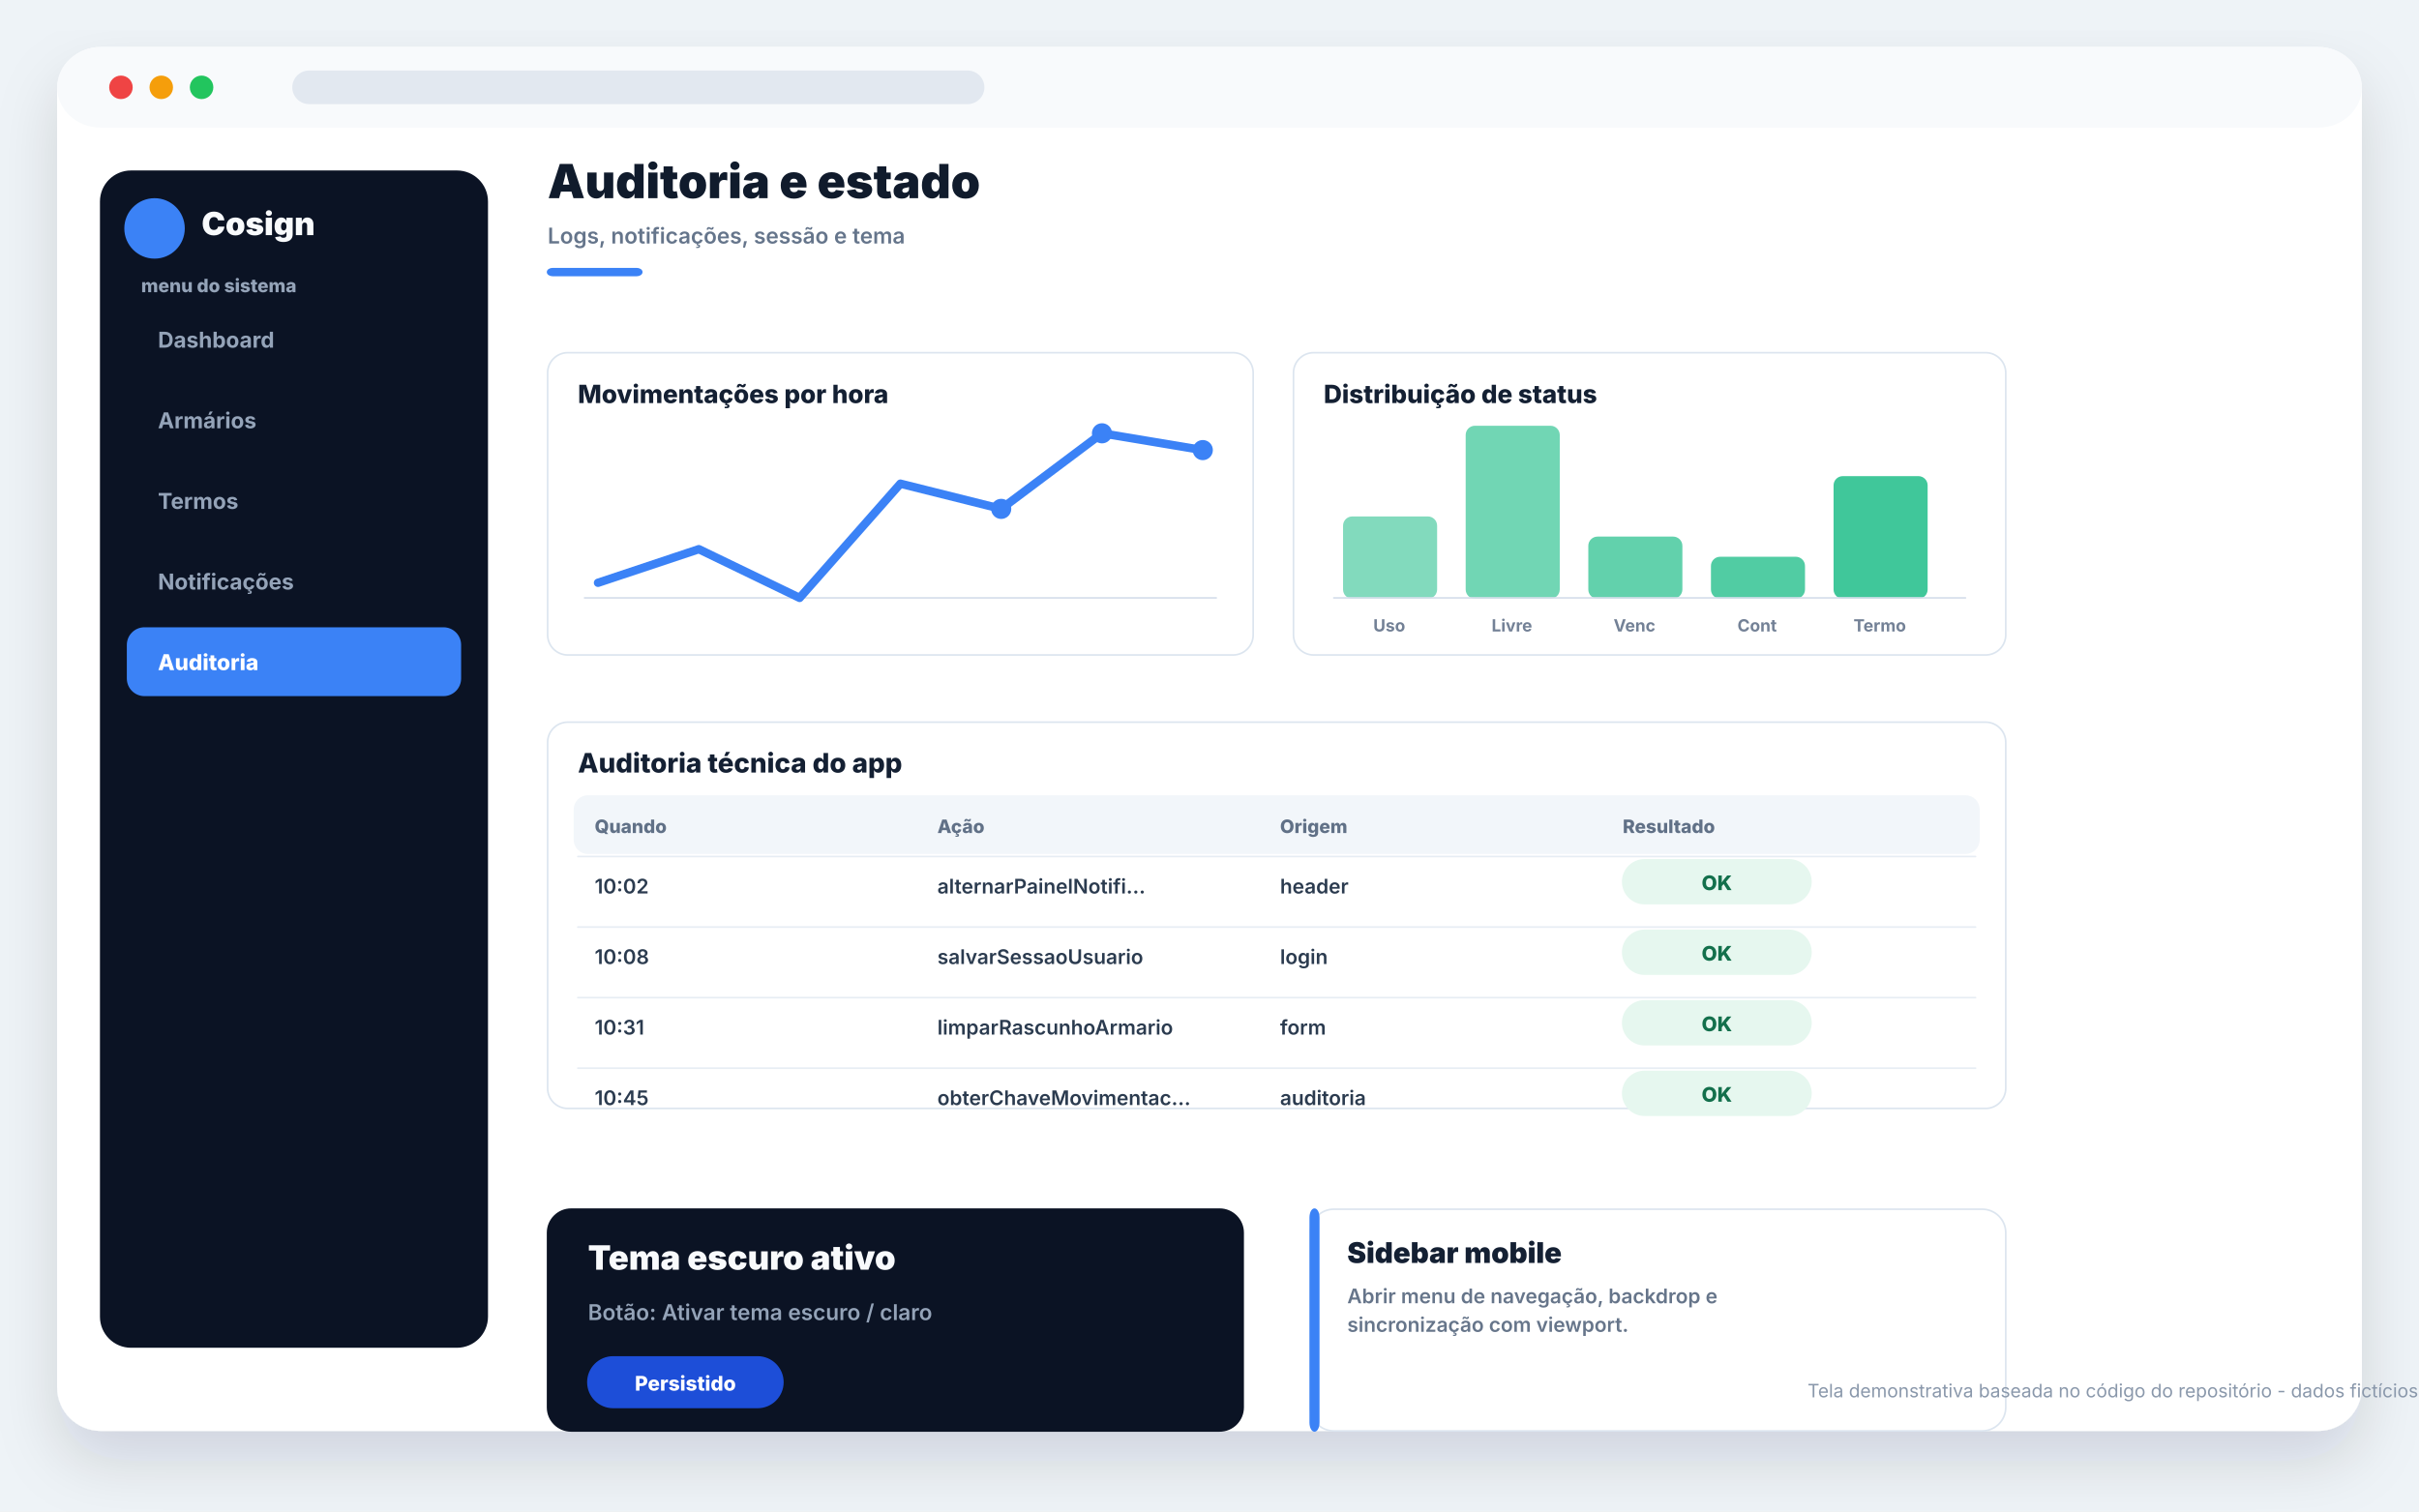
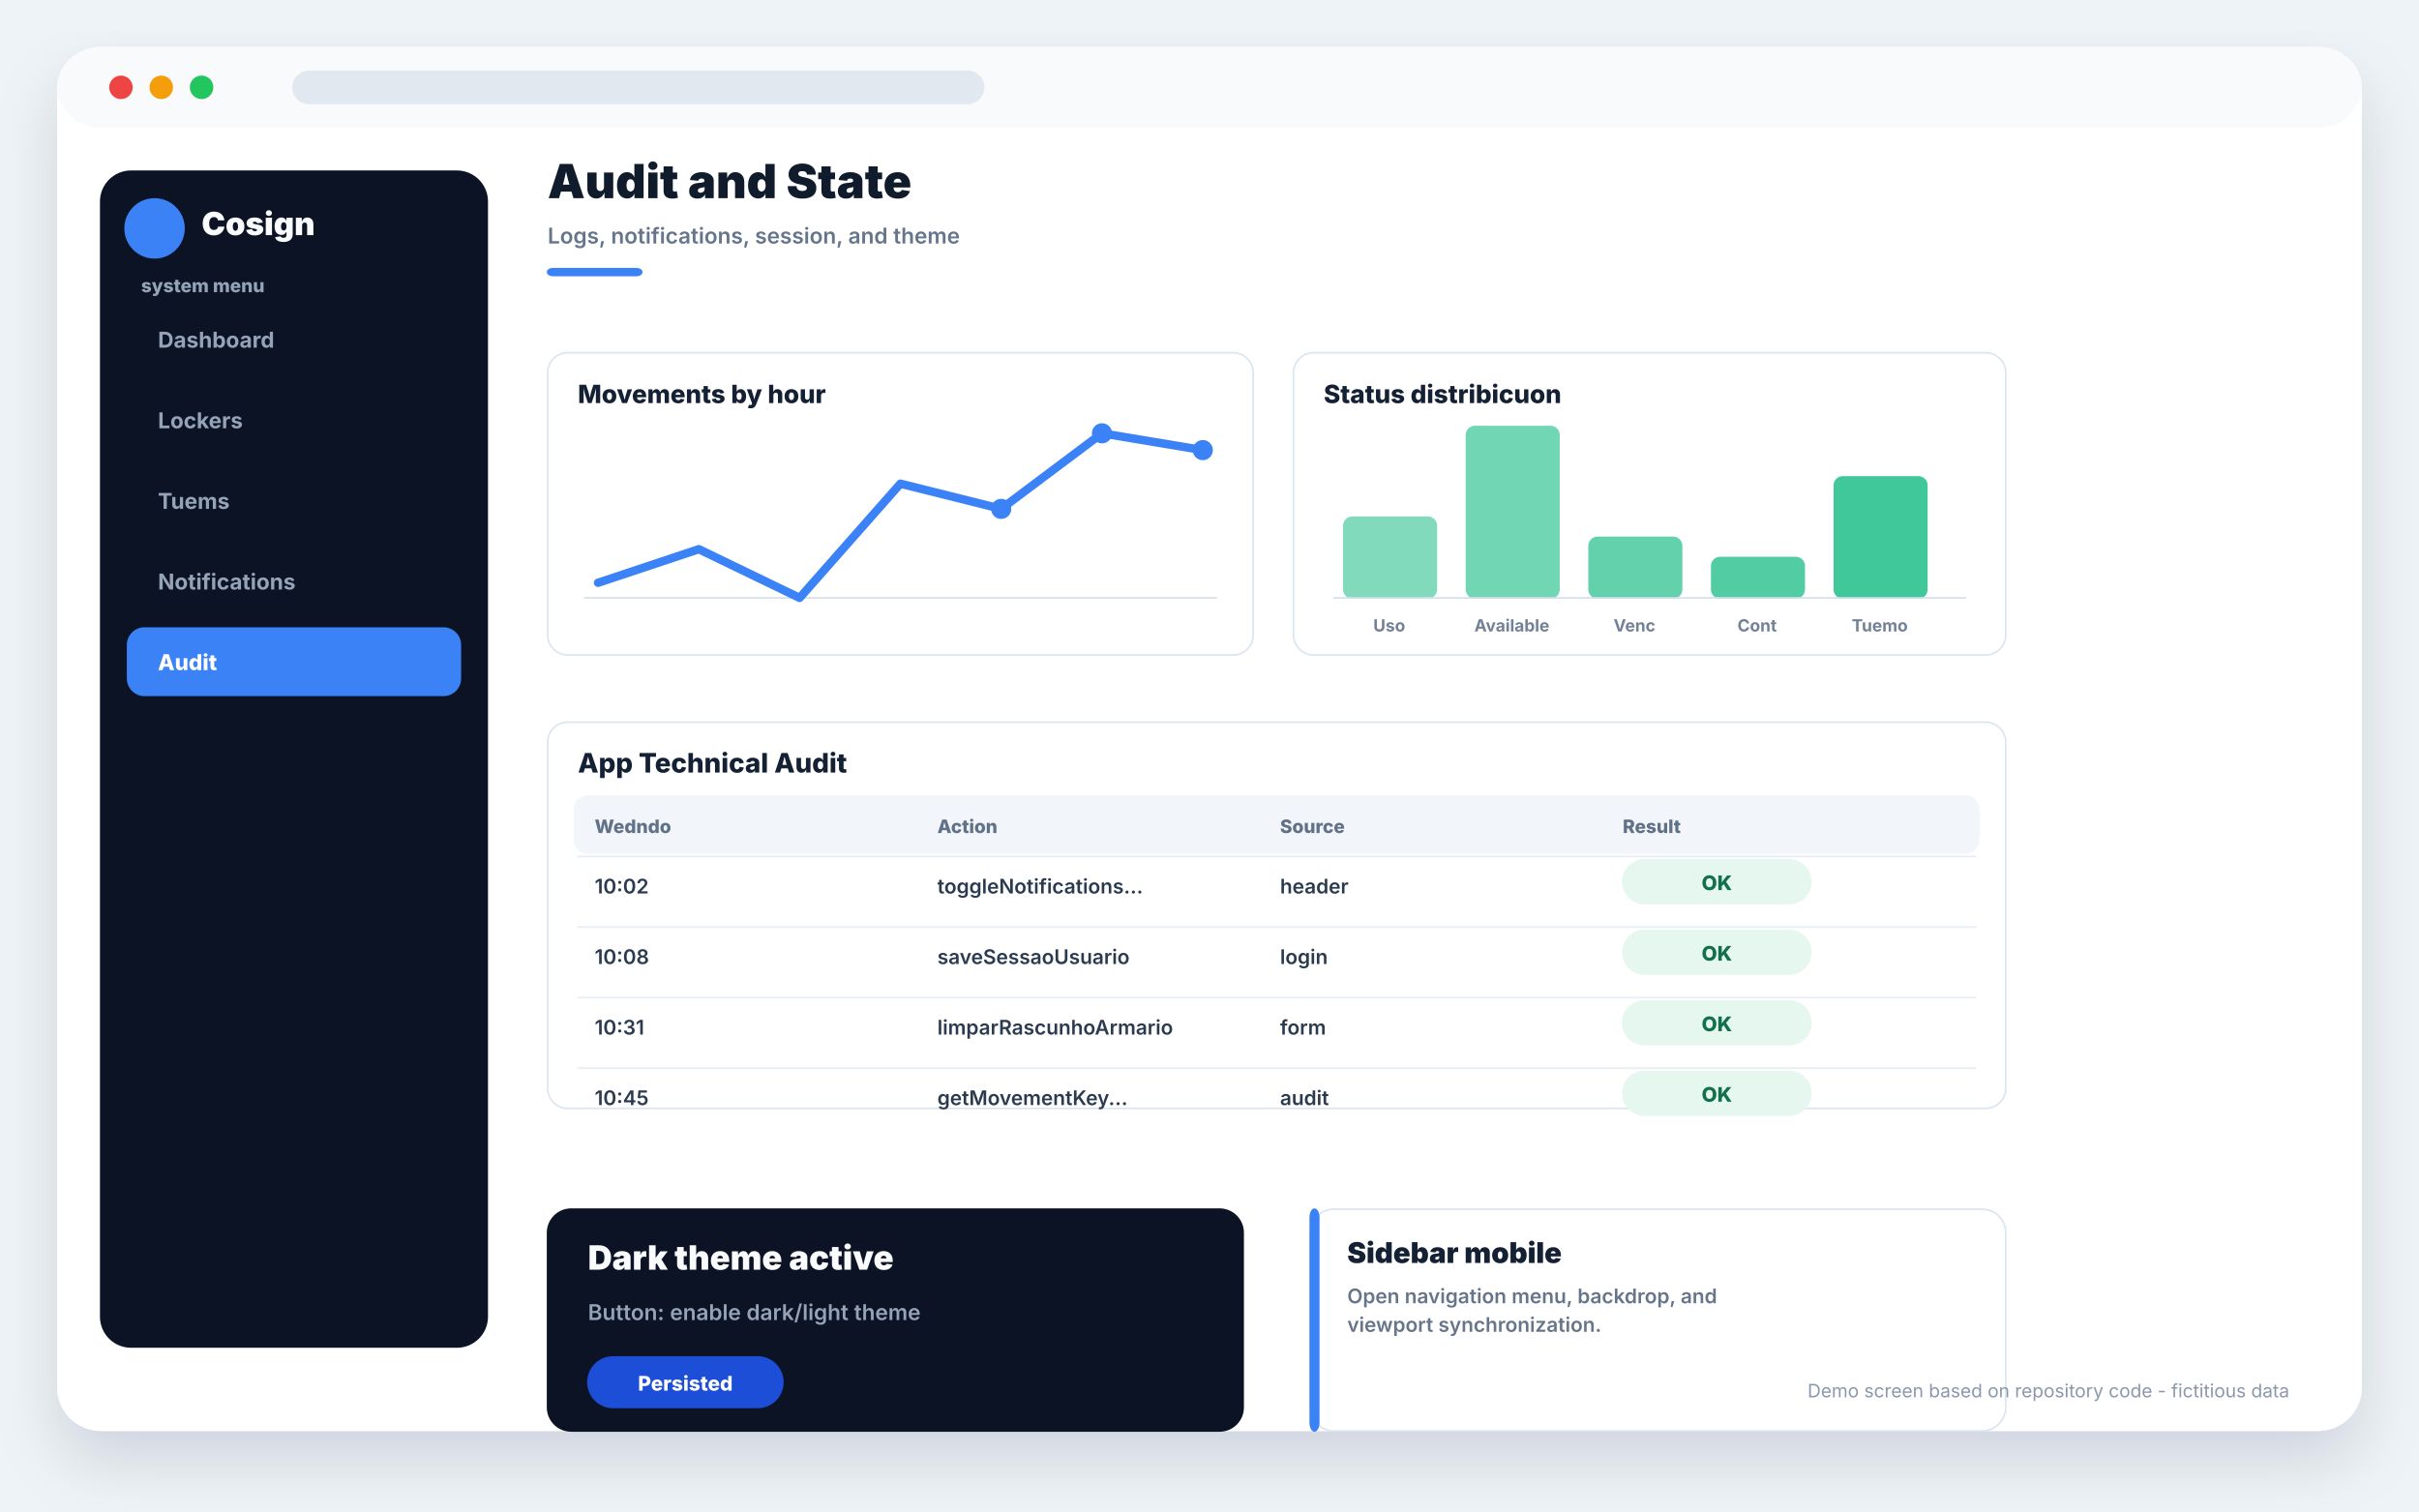
<svg xmlns="http://www.w3.org/2000/svg" width="1440" height="900" viewBox="0 0 1440 900" role="img">
  <defs>
    <filter id="shadow" x="-15%" y="-15%" width="130%" height="130%">
      <feDropShadow dx="0" dy="18" stdDeviation="18" flood-color="#0f172a" flood-opacity=".13" />
    </filter>
-     <style>.ui{font-family:Inter,Segoe UI,Arial,sans-serif;letter-spacing:0}</style>
+     <style>.ui{font-family:Inter,Monoe UI,Arial,sans-serif;letter-spacing:0}</style>
  </defs>
  <rect width="1440" height="900" fill="#eef3f7" />
  <rect x="34" y="28" width="1372" height="824" rx="26" fill="#ffffff" filter="url(#shadow)" />
  <rect x="34" y="28" width="1372" height="48" rx="26" fill="#f8fafc" />
  <circle cx="72" cy="52" r="7" fill="#ef4444" />
  <circle cx="96" cy="52" r="7" fill="#f59e0b" />
  <circle cx="120" cy="52" r="7" fill="#22c55e" />
  <rect x="174" y="42" width="412" height="20" rx="10" fill="#e2e8f0" />
  <rect x="60" y="102" width="230" height="700" rx="18" fill="#0b1324" stroke="#0b1324" />
  <circle cx="92" cy="136" r="18" fill="#3B82F6" stroke="none" stroke-width="1" />
  <text x="120" y="140" class="ui" font-size="19" font-weight="850" fill="#f8fafc">Cosign</text>
-   <text x="84" y="174" class="ui" font-size="11" font-weight="800" fill="#94a3b8">menu do sistema</text>
+   <text x="84" y="174" class="ui" font-size="11" font-weight="800" fill="#94a3b8">system menu</text>
  <text x="94" y="207" class="ui" font-size="13" font-weight="650" fill="#94a3b8">Dashboard</text>
-   <text x="94" y="255" class="ui" font-size="13" font-weight="650" fill="#94a3b8">Armários</text>
-   <text x="94" y="303" class="ui" font-size="13" font-weight="650" fill="#94a3b8">Termos</text>
-   <text x="94" y="351" class="ui" font-size="13" font-weight="650" fill="#94a3b8">Notificações</text>
+   <text x="94" y="255" class="ui" font-size="13" font-weight="650" fill="#94a3b8">Lockers</text>
+   <text x="94" y="303" class="ui" font-size="13" font-weight="650" fill="#94a3b8">Tuems</text>
+   <text x="94" y="351" class="ui" font-size="13" font-weight="650" fill="#94a3b8">Notifications</text>
  <rect x="76" y="374" width="198" height="40" rx="10" fill="#3B82F6" stroke="#3B82F6" />
-   <text x="94" y="399" class="ui" font-size="13" font-weight="800" fill="#ffffff">Auditoria</text>
-   <text x="326" y="118" class="ui" font-size="28" font-weight="850" fill="#101b2c">Auditoria e estado</text>
-   <text x="326" y="145" class="ui" font-size="13" font-weight="600" fill="#65758b">Logs, notificações, sessão e tema</text>
+   <text x="94" y="399" class="ui" font-size="13" font-weight="800" fill="#ffffff">Audit</text>
+   <text x="326" y="118" class="ui" font-size="28" font-weight="850" fill="#101b2c">Audit and State</text>
+   <text x="326" y="145" class="ui" font-size="13" font-weight="600" fill="#65758b">Logs, notifications, session, and theme</text>
  <rect x="326" y="160" width="56" height="4" rx="3" fill="#3B82F6" stroke="#3B82F6" />
  <rect x="326" y="210" width="420" height="180" rx="12" fill="#ffffff" stroke="#dce5ef" />
-   <text x="344" y="240" class="ui" font-size="15" font-weight="800" fill="#142033">Movimentações por hora</text>
+   <text x="344" y="240" class="ui" font-size="15" font-weight="800" fill="#142033">Movements by hour</text>
  <line x1="348" y1="356" x2="724" y2="356" stroke="#d6dfeb" stroke-width="1" stroke-linecap="round" />
  <polyline points="356,347 416,327 476,356 536,288 596,303 656,258 716,268" fill="none" stroke="#3B82F6" stroke-width="5" stroke-linecap="round" stroke-linejoin="round" />
  <circle cx="596" cy="303" r="6" fill="#3B82F6" stroke="none" stroke-width="1" />
  <circle cx="656" cy="258" r="6" fill="#3B82F6" stroke="none" stroke-width="1" />
  <circle cx="716" cy="268" r="6" fill="#3B82F6" stroke="none" stroke-width="1" />
  <rect x="770" y="210" width="424" height="180" rx="12" fill="#ffffff" stroke="#dce5ef" />
-   <text x="788" y="240" class="ui" font-size="15" font-weight="800" fill="#142033">Distribuição de status</text>
+   <text x="788" y="240" class="ui" font-size="15" font-weight="800" fill="#142033">Status distribicuon</text>
  <rect x="800" y="308" width="55" height="48" rx="5" fill="#10B981" stroke="#10B981" opacity="0.52" />
  <text x="827" y="376" class="ui" font-size="10" font-weight="700" fill="#738196" text-anchor="middle">Uso</text>
  <rect x="873" y="254" width="55" height="102" rx="5" fill="#10B981" stroke="#10B981" opacity="0.59" />
-   <text x="900" y="376" class="ui" font-size="10" font-weight="700" fill="#738196" text-anchor="middle">Livre</text>
+   <text x="900" y="376" class="ui" font-size="10" font-weight="700" fill="#738196" text-anchor="middle">Available</text>
  <rect x="946" y="320" width="55" height="36" rx="5" fill="#10B981" stroke="#10B981" opacity="0.66" />
  <text x="973" y="376" class="ui" font-size="10" font-weight="700" fill="#738196" text-anchor="middle">Venc</text>
  <rect x="1019" y="332" width="55" height="24" rx="5" fill="#10B981" stroke="#10B981" opacity="0.73" />
  <text x="1046" y="376" class="ui" font-size="10" font-weight="700" fill="#738196" text-anchor="middle">Cont</text>
  <rect x="1092" y="284" width="55" height="72" rx="5" fill="#10B981" stroke="#10B981" opacity="0.8" />
-   <text x="1119" y="376" class="ui" font-size="10" font-weight="700" fill="#738196" text-anchor="middle">Termo</text>
+   <text x="1119" y="376" class="ui" font-size="10" font-weight="700" fill="#738196" text-anchor="middle">Tuemo</text>
  <line x1="794" y1="356" x2="1170" y2="356" stroke="#d6dfeb" stroke-width="1" stroke-linecap="round" />
  <rect x="326" y="430" width="868" height="230" rx="12" fill="#ffffff" stroke="#dce5ef" />
-   <text x="344" y="460" class="ui" font-size="16" font-weight="800" fill="#142033">Auditoria técnica do app</text>
+   <text x="344" y="460" class="ui" font-size="16" font-weight="800" fill="#142033">App Technical Audit</text>
  <rect x="342" y="474" width="836" height="34" rx="8" fill="#f2f6fa" stroke="#f2f6fa" />
-   <text x="354" y="496" class="ui" font-size="11" font-weight="800" fill="#617187">Quando</text>
-   <text x="558" y="496" class="ui" font-size="11" font-weight="800" fill="#617187">Ação</text>
-   <text x="762" y="496" class="ui" font-size="11" font-weight="800" fill="#617187">Origem</text>
-   <text x="966" y="496" class="ui" font-size="11" font-weight="800" fill="#617187">Resultado</text>
+   <text x="354" y="496" class="ui" font-size="11" font-weight="800" fill="#617187">Wedndo</text>
+   <text x="558" y="496" class="ui" font-size="11" font-weight="800" fill="#617187">Action</text>
+   <text x="762" y="496" class="ui" font-size="11" font-weight="800" fill="#617187">Source</text>
+   <text x="966" y="496" class="ui" font-size="11" font-weight="800" fill="#617187">Result</text>
  <line x1="344" y1="510" x2="1176" y2="510" stroke="#e7edf4" stroke-width="1" stroke-linecap="round" />
  <text x="354" y="532" class="ui" font-size="12" font-weight="600" fill="#2b3b4f">10:02</text>
-   <text x="558" y="532" class="ui" font-size="12" font-weight="600" fill="#2b3b4f">alternarPainelNotifi…</text>
+   <text x="558" y="532" class="ui" font-size="12" font-weight="600" fill="#2b3b4f">toggleNotifications...</text>
  <text x="762" y="532" class="ui" font-size="12" font-weight="600" fill="#2b3b4f">header</text>
  <rect x="966" y="512" width="112" height="26" rx="13" fill="#e6f7ef" stroke="#e6f7ef" />
  <text x="1022" y="530" class="ui" font-size="12" font-weight="800" fill="#13704c" text-anchor="middle">OK</text>
  <line x1="344" y1="552" x2="1176" y2="552" stroke="#e7edf4" stroke-width="1" stroke-linecap="round" />
  <text x="354" y="574" class="ui" font-size="12" font-weight="600" fill="#2b3b4f">10:08</text>
-   <text x="558" y="574" class="ui" font-size="12" font-weight="600" fill="#2b3b4f">salvarSessaoUsuario</text>
+   <text x="558" y="574" class="ui" font-size="12" font-weight="600" fill="#2b3b4f">saveSessaoUsuario</text>
  <text x="762" y="574" class="ui" font-size="12" font-weight="600" fill="#2b3b4f">login</text>
  <rect x="966" y="554" width="112" height="26" rx="13" fill="#e6f7ef" stroke="#e6f7ef" />
  <text x="1022" y="572" class="ui" font-size="12" font-weight="800" fill="#13704c" text-anchor="middle">OK</text>
  <line x1="344" y1="594" x2="1176" y2="594" stroke="#e7edf4" stroke-width="1" stroke-linecap="round" />
  <text x="354" y="616" class="ui" font-size="12" font-weight="600" fill="#2b3b4f">10:31</text>
  <text x="558" y="616" class="ui" font-size="12" font-weight="600" fill="#2b3b4f">limparRascunhoArmario</text>
  <text x="762" y="616" class="ui" font-size="12" font-weight="600" fill="#2b3b4f">form</text>
  <rect x="966" y="596" width="112" height="26" rx="13" fill="#e6f7ef" stroke="#e6f7ef" />
  <text x="1022" y="614" class="ui" font-size="12" font-weight="800" fill="#13704c" text-anchor="middle">OK</text>
  <line x1="344" y1="636" x2="1176" y2="636" stroke="#e7edf4" stroke-width="1" stroke-linecap="round" />
  <text x="354" y="658" class="ui" font-size="12" font-weight="600" fill="#2b3b4f">10:45</text>
-   <text x="558" y="658" class="ui" font-size="12" font-weight="600" fill="#2b3b4f">obterChaveMovimentac…</text>
-   <text x="762" y="658" class="ui" font-size="12" font-weight="600" fill="#2b3b4f">auditoria</text>
+   <text x="558" y="658" class="ui" font-size="12" font-weight="600" fill="#2b3b4f">getMovementKey...</text>
+   <text x="762" y="658" class="ui" font-size="12" font-weight="600" fill="#2b3b4f">audit</text>
  <rect x="966" y="638" width="112" height="26" rx="13" fill="#e6f7ef" stroke="#e6f7ef" />
  <text x="1022" y="656" class="ui" font-size="12" font-weight="800" fill="#13704c" text-anchor="middle">OK</text>
  <rect x="326" y="720" width="414" height="132" rx="14" fill="#0b1324" stroke="#0b1324" />
-   <text x="350" y="756" class="ui" font-size="20" font-weight="850" fill="#f8fafc">Tema escuro ativo</text>
-   <text x="350" y="786" class="ui" font-size="13" font-weight="600" fill="#94a3b8">Botão: Ativar tema escuro / claro</text>
+   <text x="350" y="756" class="ui" font-size="20" font-weight="850" fill="#f8fafc">Dark theme active</text>
+   <text x="350" y="786" class="ui" font-size="13" font-weight="600" fill="#94a3b8">Button: enable dark/light theme</text>
  <rect x="350" y="808" width="116" height="30" rx="15" fill="#1D4ED8" stroke="#1D4ED8" />
-   <text x="408" y="828" class="ui" font-size="12" font-weight="800" fill="#ffffff" text-anchor="middle">Persistido</text>
+   <text x="408" y="828" class="ui" font-size="12" font-weight="800" fill="#ffffff" text-anchor="middle">Persisted</text>
  <rect x="780" y="720" width="414" height="132" rx="14" fill="#ffffff" stroke="#dce5ef" />
  <rect x="780" y="720" width="5" height="132" rx="5" fill="#3B82F6" stroke="#3B82F6" />
  <text x="802" y="752" class="ui" font-size="17" font-weight="850" fill="#142033">Sidebar mobile</text>
-   <text x="802" y="776" class="ui" font-size="12" font-weight="600" fill="#66758a">Abrir menu de navegação, backdrop e</text>
-   <text x="802" y="793" class="ui" font-size="12" font-weight="600" fill="#66758a">sincronização com viewport.</text>
-   <text x="1076" y="832" class="ui" font-size="11" fill="#8a98ab">Tela demonstrativa baseada no código do repositório - dados fictícios</text>
+   <text x="802" y="776" class="ui" font-size="12" font-weight="600" fill="#66758a">Open navigation menu, backdrop, and</text>
+   <text x="802" y="793" class="ui" font-size="12" font-weight="600" fill="#66758a">viewport synchronization.</text>
+   <text x="1076" y="832" class="ui" font-size="11" fill="#8a98ab">Demo screen based on repository code - fictitious data</text>
</svg>
